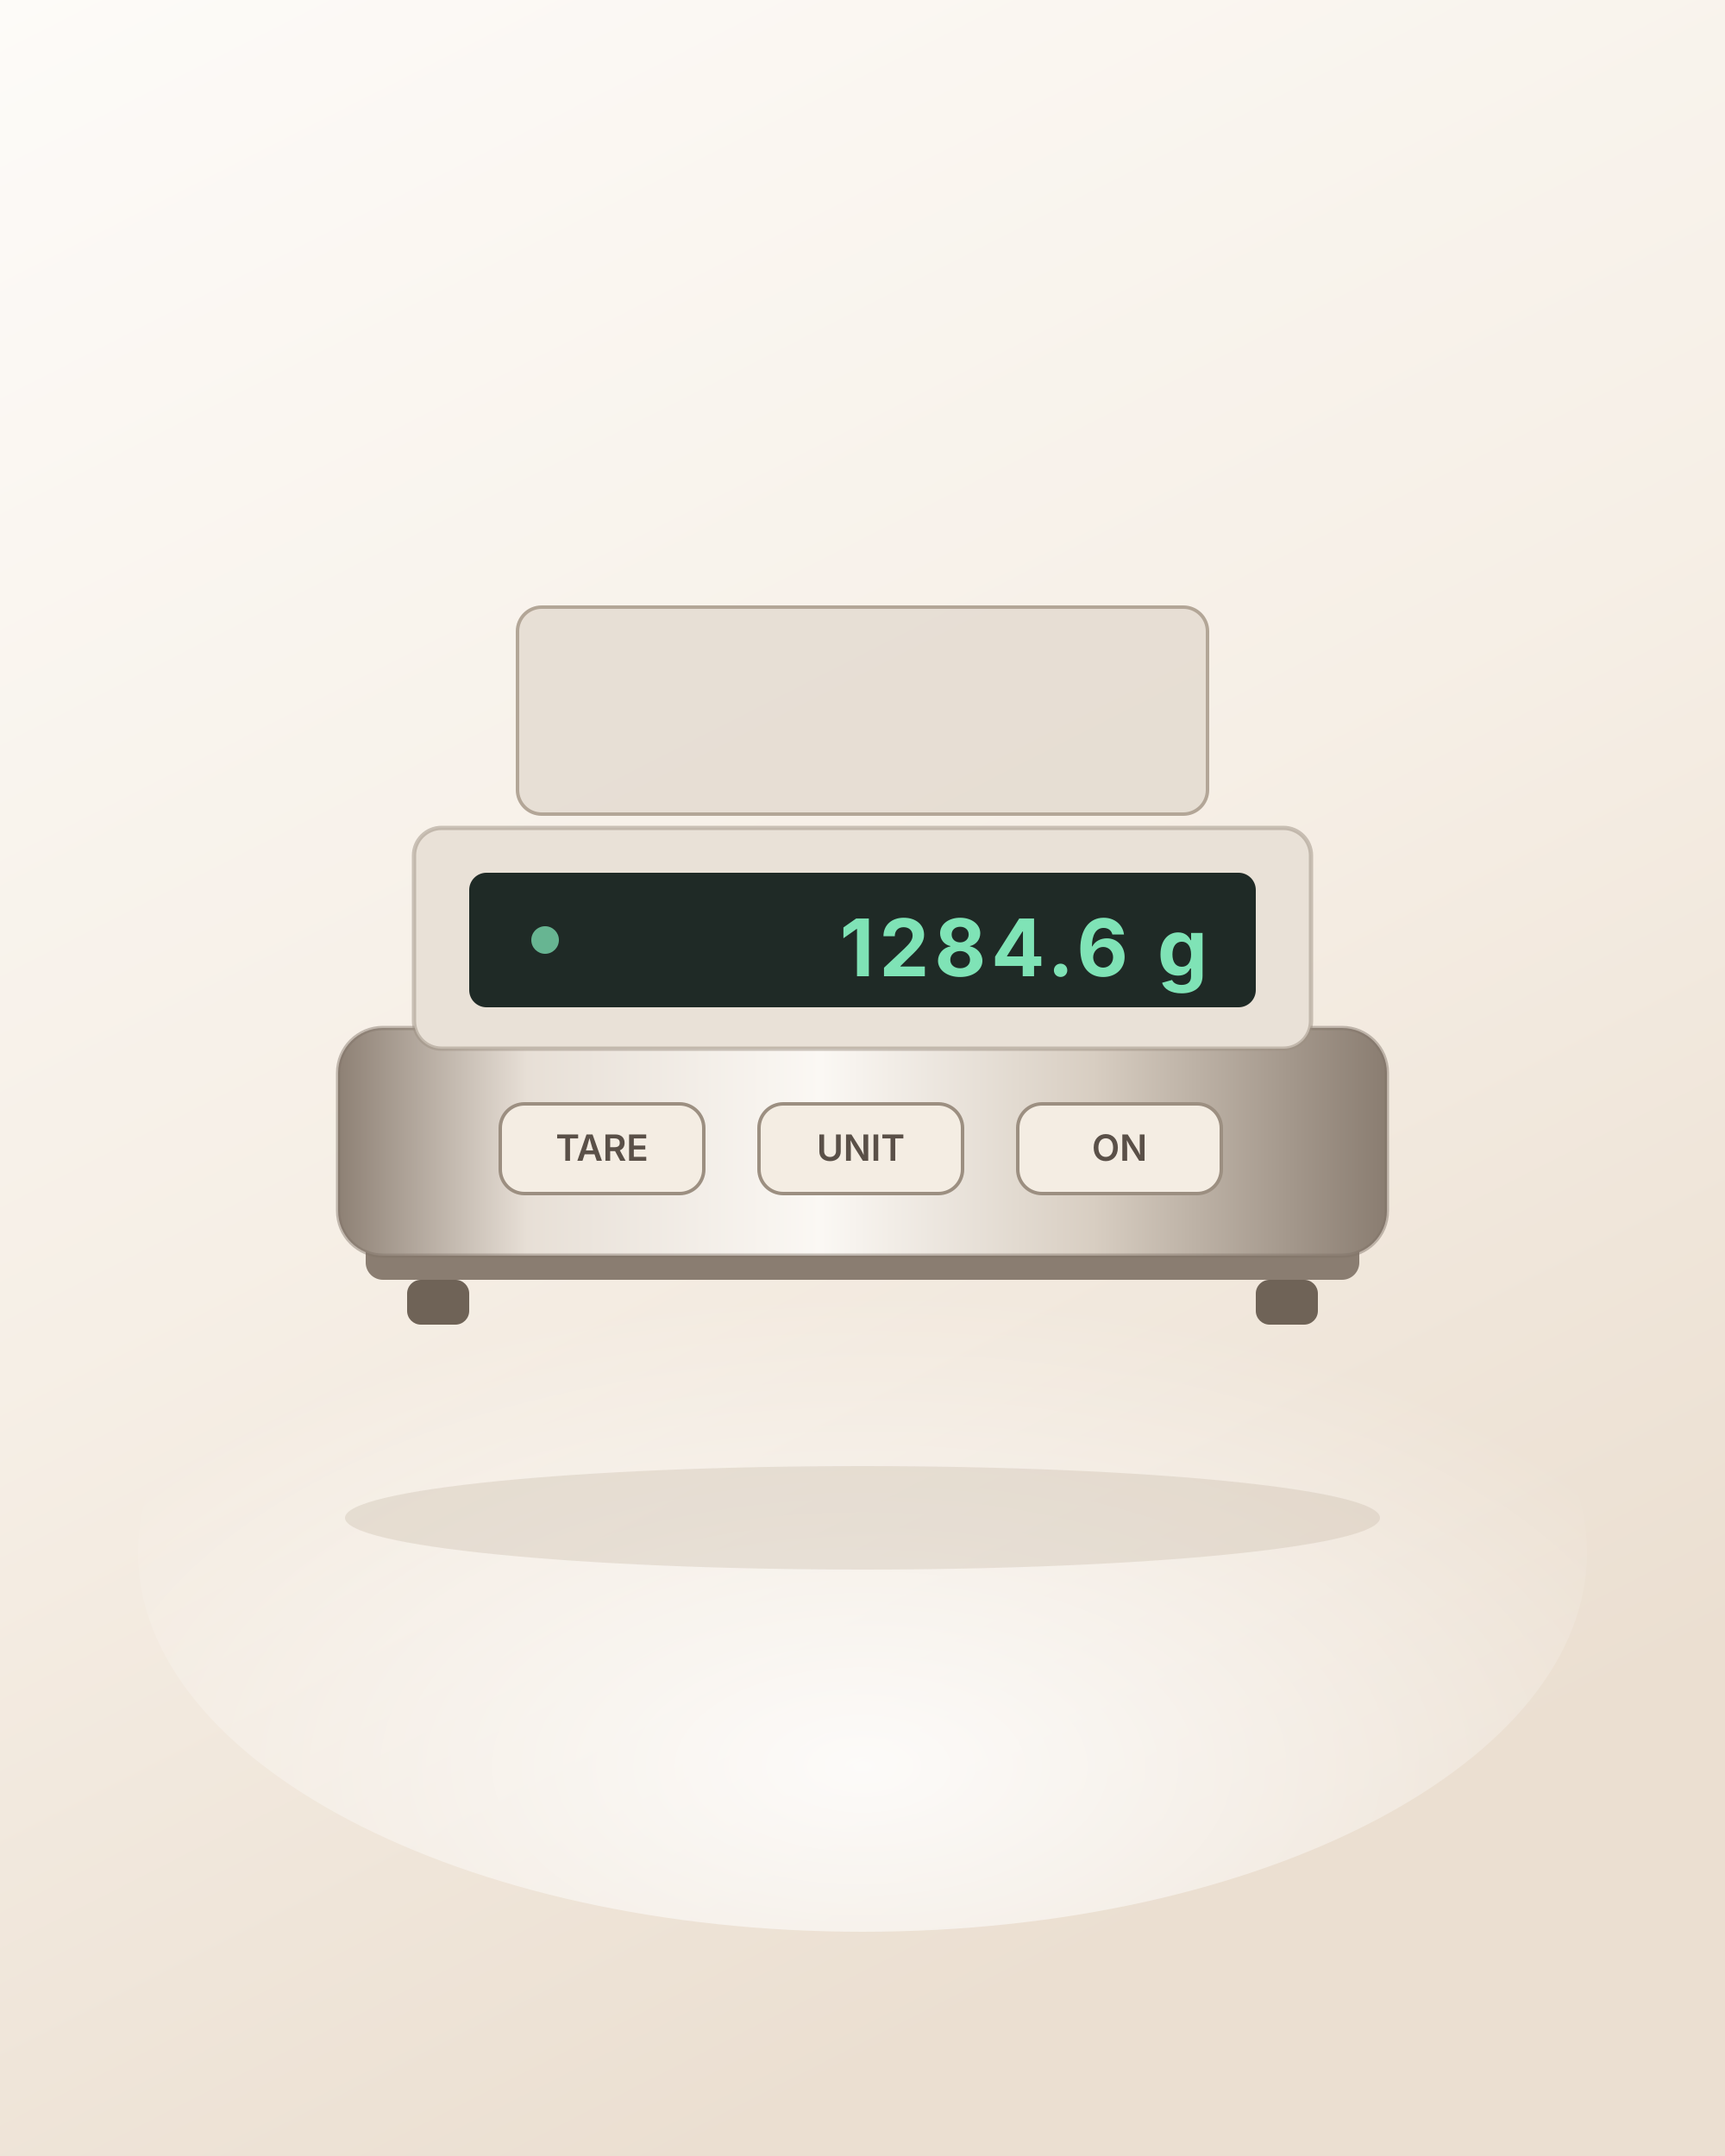
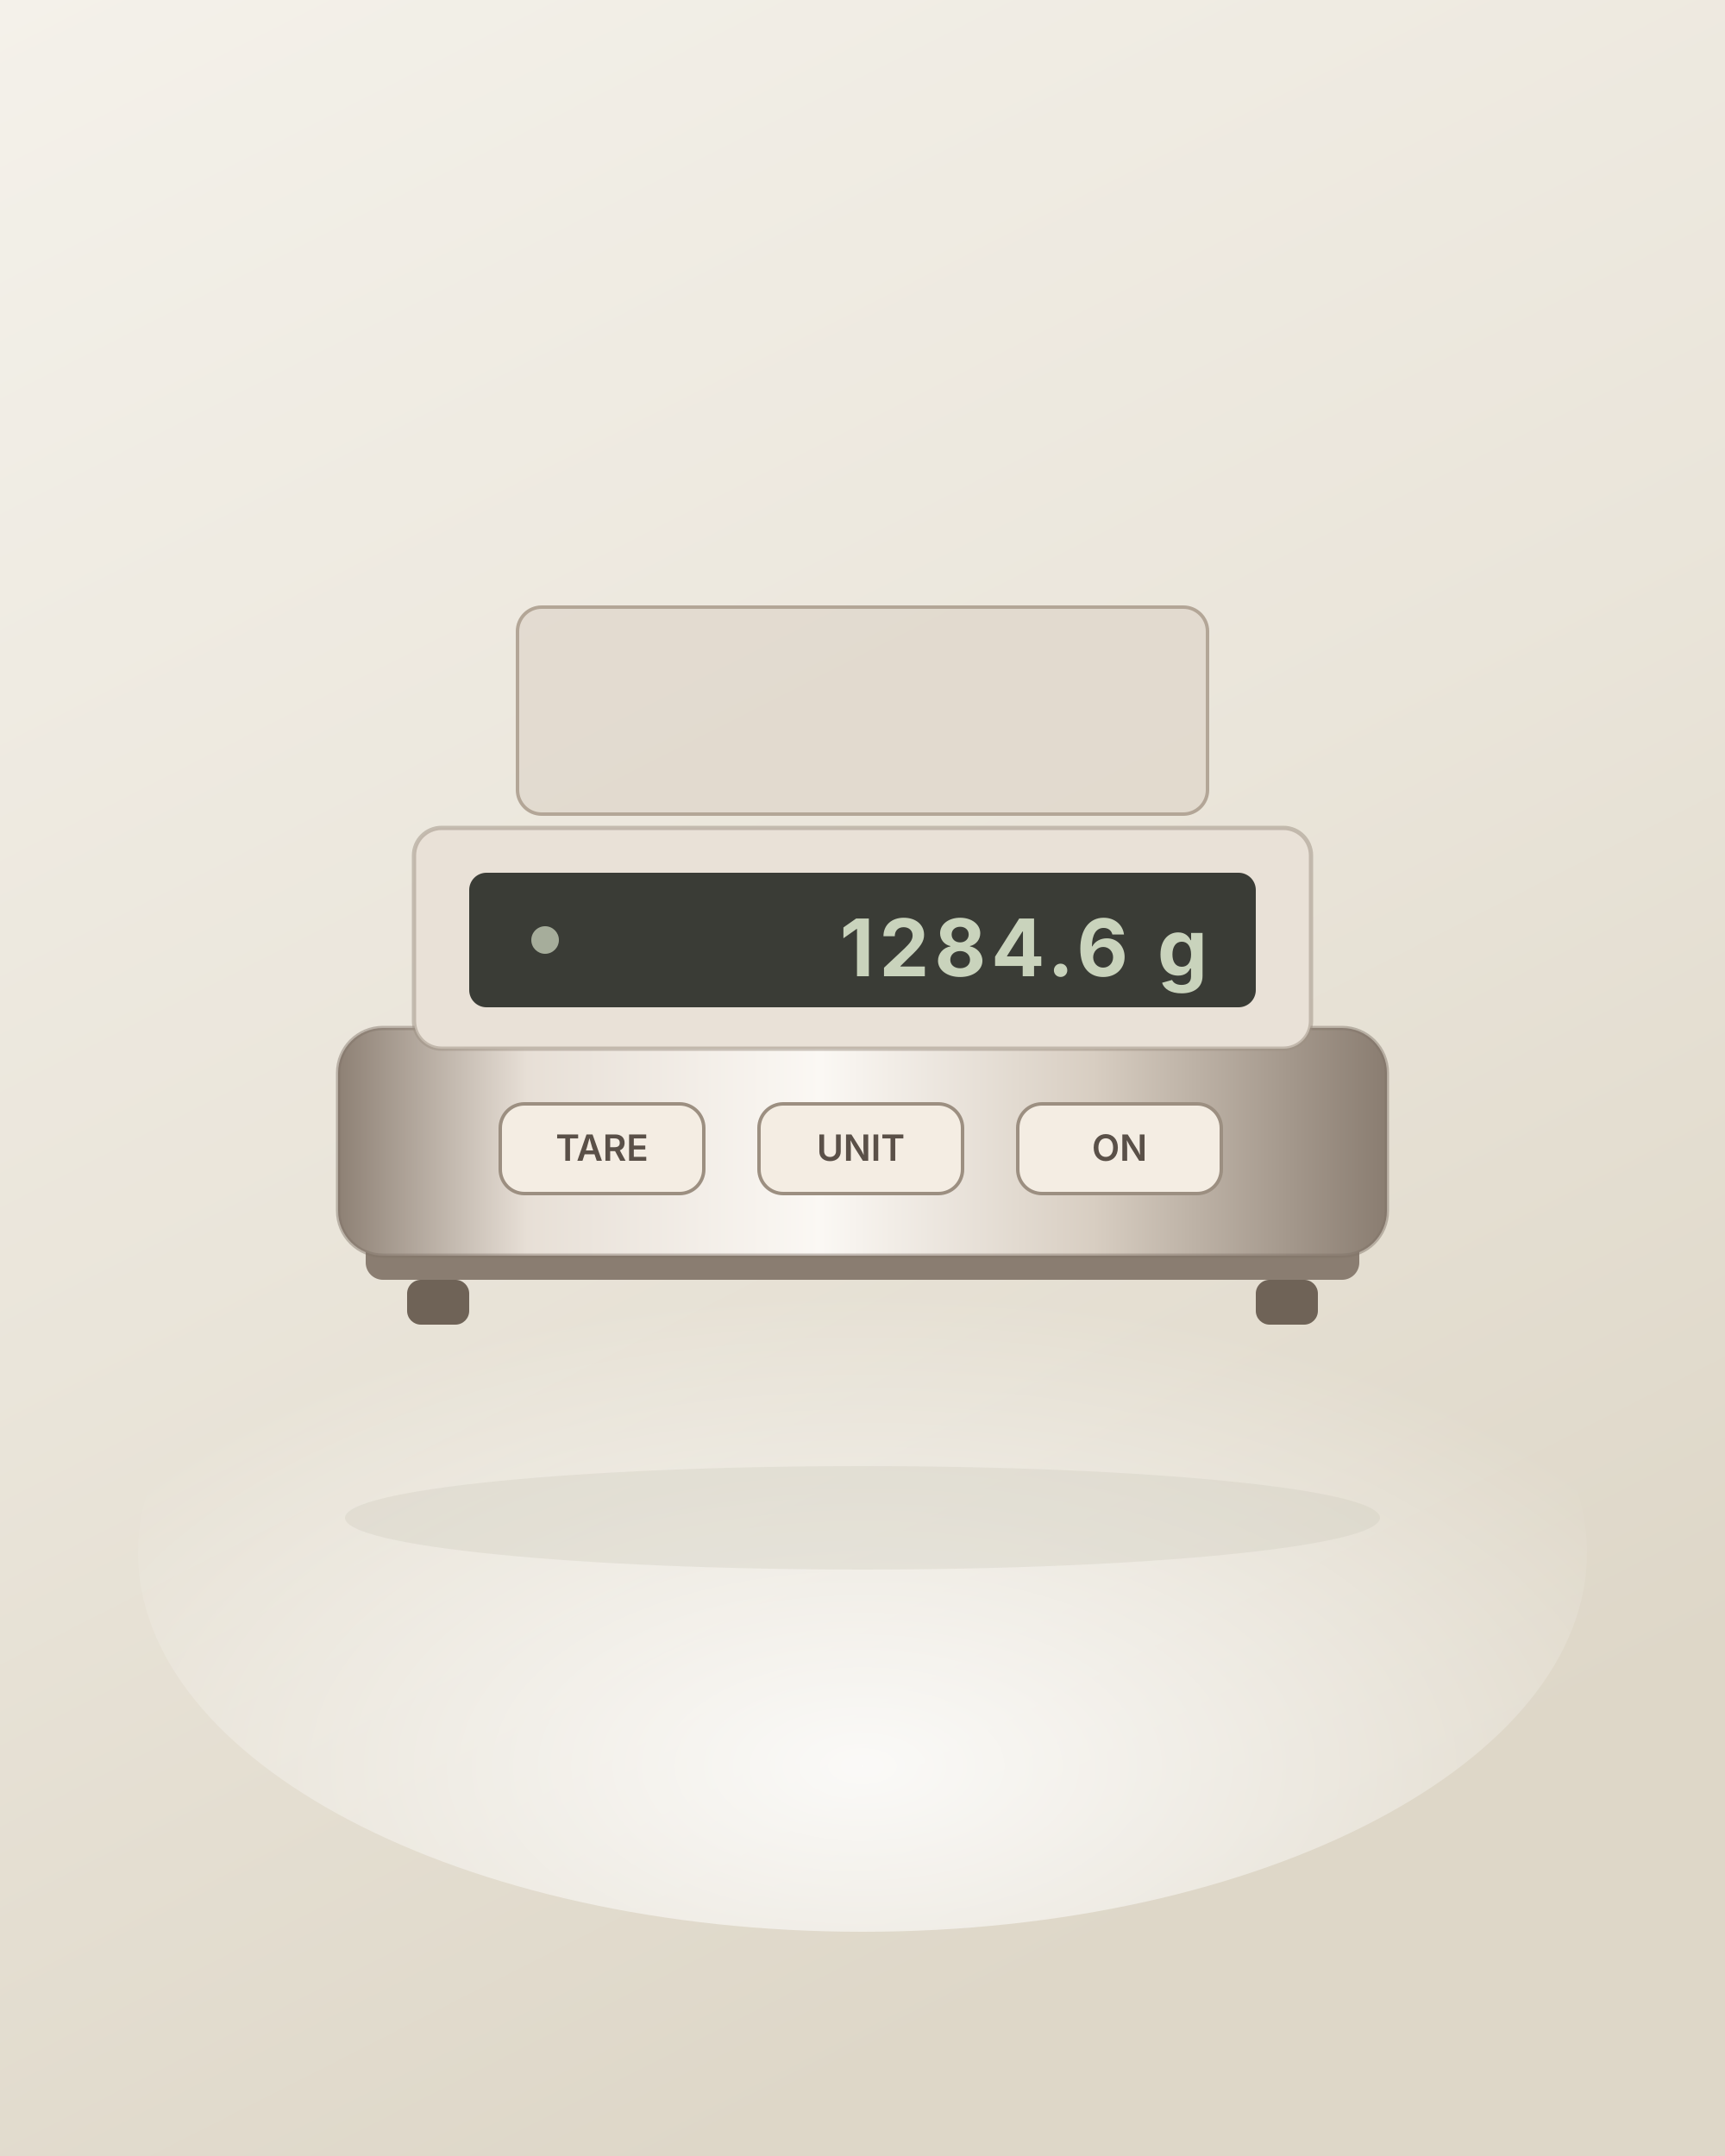
<svg xmlns="http://www.w3.org/2000/svg" viewBox="0 0 1000 1250" width="1000" height="1250" role="img" aria-label="Precision digital weighing scale">
  <defs>
    <linearGradient id="bg" x1="0" y1="0" x2="0.4" y2="1">
-       <stop offset="0%" stop-color="#FDFBF8" />
-       <stop offset="55%" stop-color="#F6EFE6" />
-       <stop offset="100%" stop-color="#EBDFD1" />
+       <stop offset="0%" stop-color="#F4F1EA" />
+       <stop offset="55%" stop-color="#EAE5DA" />
+       <stop offset="100%" stop-color="#DED7C8" />
    </linearGradient>
    <radialGradient id="pool" cx="50%" cy="78%" r="62%">
      <stop offset="0%" stop-color="#ffffff" stop-opacity="0.85" />
      <stop offset="100%" stop-color="#ffffff" stop-opacity="0" />
    </radialGradient>
    <linearGradient id="steel" x1="0" y1="0" x2="1" y2="0">
      <stop offset="0%" stop-color="#8E8175" />
      <stop offset="18%" stop-color="#E7DFD6" />
      <stop offset="46%" stop-color="#FBF8F4" />
      <stop offset="72%" stop-color="#D8CEC2" />
      <stop offset="100%" stop-color="#8A7D71" />
    </linearGradient>
  </defs>
  <rect width="1000" height="1250" fill="url(#bg)" />
  <ellipse cx="500" cy="900" rx="420" ry="220" fill="url(#pool)" />
-   <ellipse cx="500" cy="880" rx="300" ry="30" fill="#C9BBAA" opacity="0.35" />
+   <ellipse cx="500" cy="880" rx="300" ry="30" fill="#CFCBBE" opacity="0.35" />
  <g>
    <rect x="212" y="716" width="576" height="26" rx="10" fill="#8A7D71" />
    <rect x="236" y="742" width="36" height="26" rx="8" fill="#6F6357" />
    <rect x="728" y="742" width="36" height="26" rx="8" fill="#6F6357" />
    <rect x="196" y="596" width="608" height="132" rx="26" fill="url(#steel)" />
    <rect x="196" y="596" width="608" height="132" rx="26" fill="none" stroke="#7E7266" stroke-width="2.5" opacity="0.45" />
    <rect x="240" y="480" width="520" height="128" rx="16" fill="#E9E1D7" />
    <rect x="240" y="480" width="520" height="128" rx="16" fill="none" stroke="#9C8F81" stroke-width="2.5" opacity="0.5" />
-     <rect x="272" y="506" width="456" height="78" rx="10" fill="#1F2A26" />
-     <text x="700" y="566" font-family="Inter,Arial,sans-serif" font-size="46" font-weight="700" fill="#7FE3B6" text-anchor="end" letter-spacing="3">1284.6 g</text>
-     <circle cx="316" cy="545" r="8" fill="#7FE3B6" opacity="0.75" />
+     <rect x="272" y="506" width="456" height="78" rx="10" fill="#3A3C36" />
+     <text x="700" y="566" font-family="Inter,Arial,sans-serif" font-size="46" font-weight="700" fill="#C9D3BC" text-anchor="end" letter-spacing="3">1284.6 g</text>
+     <circle cx="316" cy="545" r="8" fill="#C9D3BC" opacity="0.75" />
    <g fill="#F4EDE3" stroke="#9C8F81" stroke-width="2">
      <rect x="290" y="640" width="118" height="52" rx="14" />
      <rect x="440" y="640" width="118" height="52" rx="14" />
      <rect x="590" y="640" width="118" height="52" rx="14" />
    </g>
    <g font-family="Inter,Arial,sans-serif" font-size="21" font-weight="600" fill="#5A5048" text-anchor="middle">
      <text x="349" y="673">TARE</text>
      <text x="499" y="673">UNIT</text>
      <text x="649" y="673">ON</text>
    </g>
    <rect x="300" y="352" width="400" height="120" rx="14" fill="#DCD2C6" opacity="0.6" />
    <rect x="300" y="352" width="400" height="120" rx="14" fill="none" stroke="#B3A697" stroke-width="2" />
  </g>
</svg>
